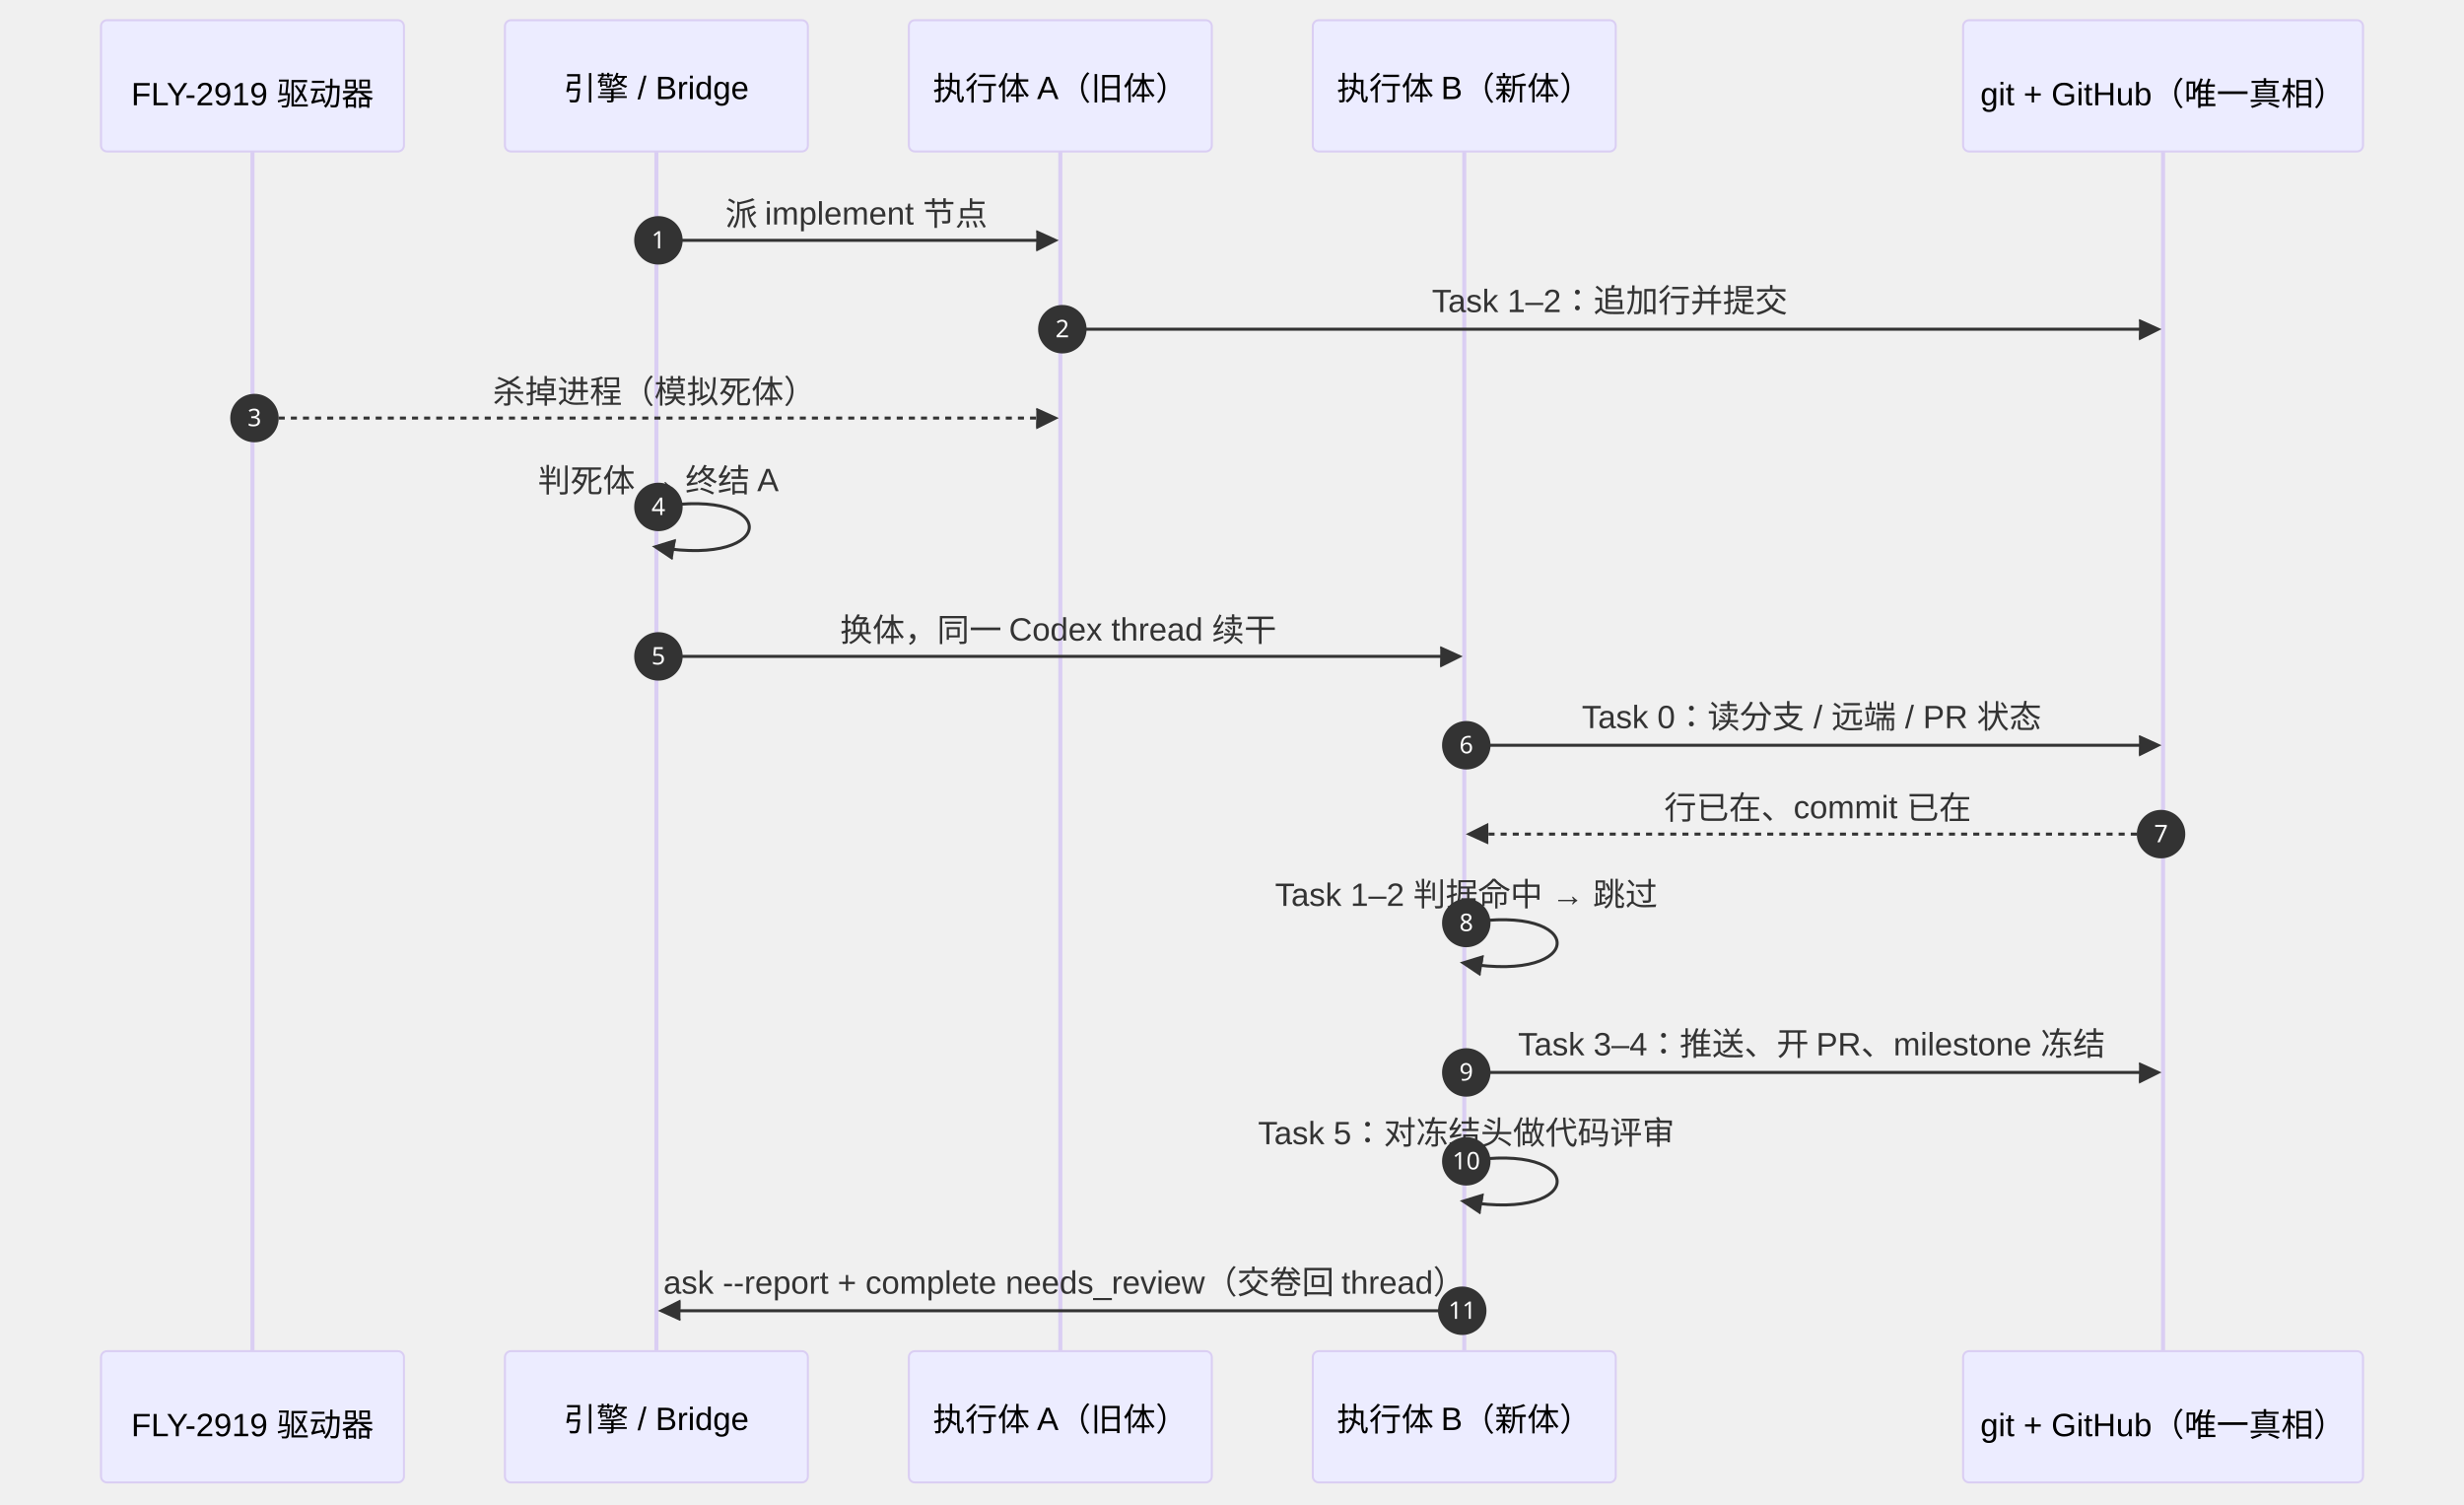
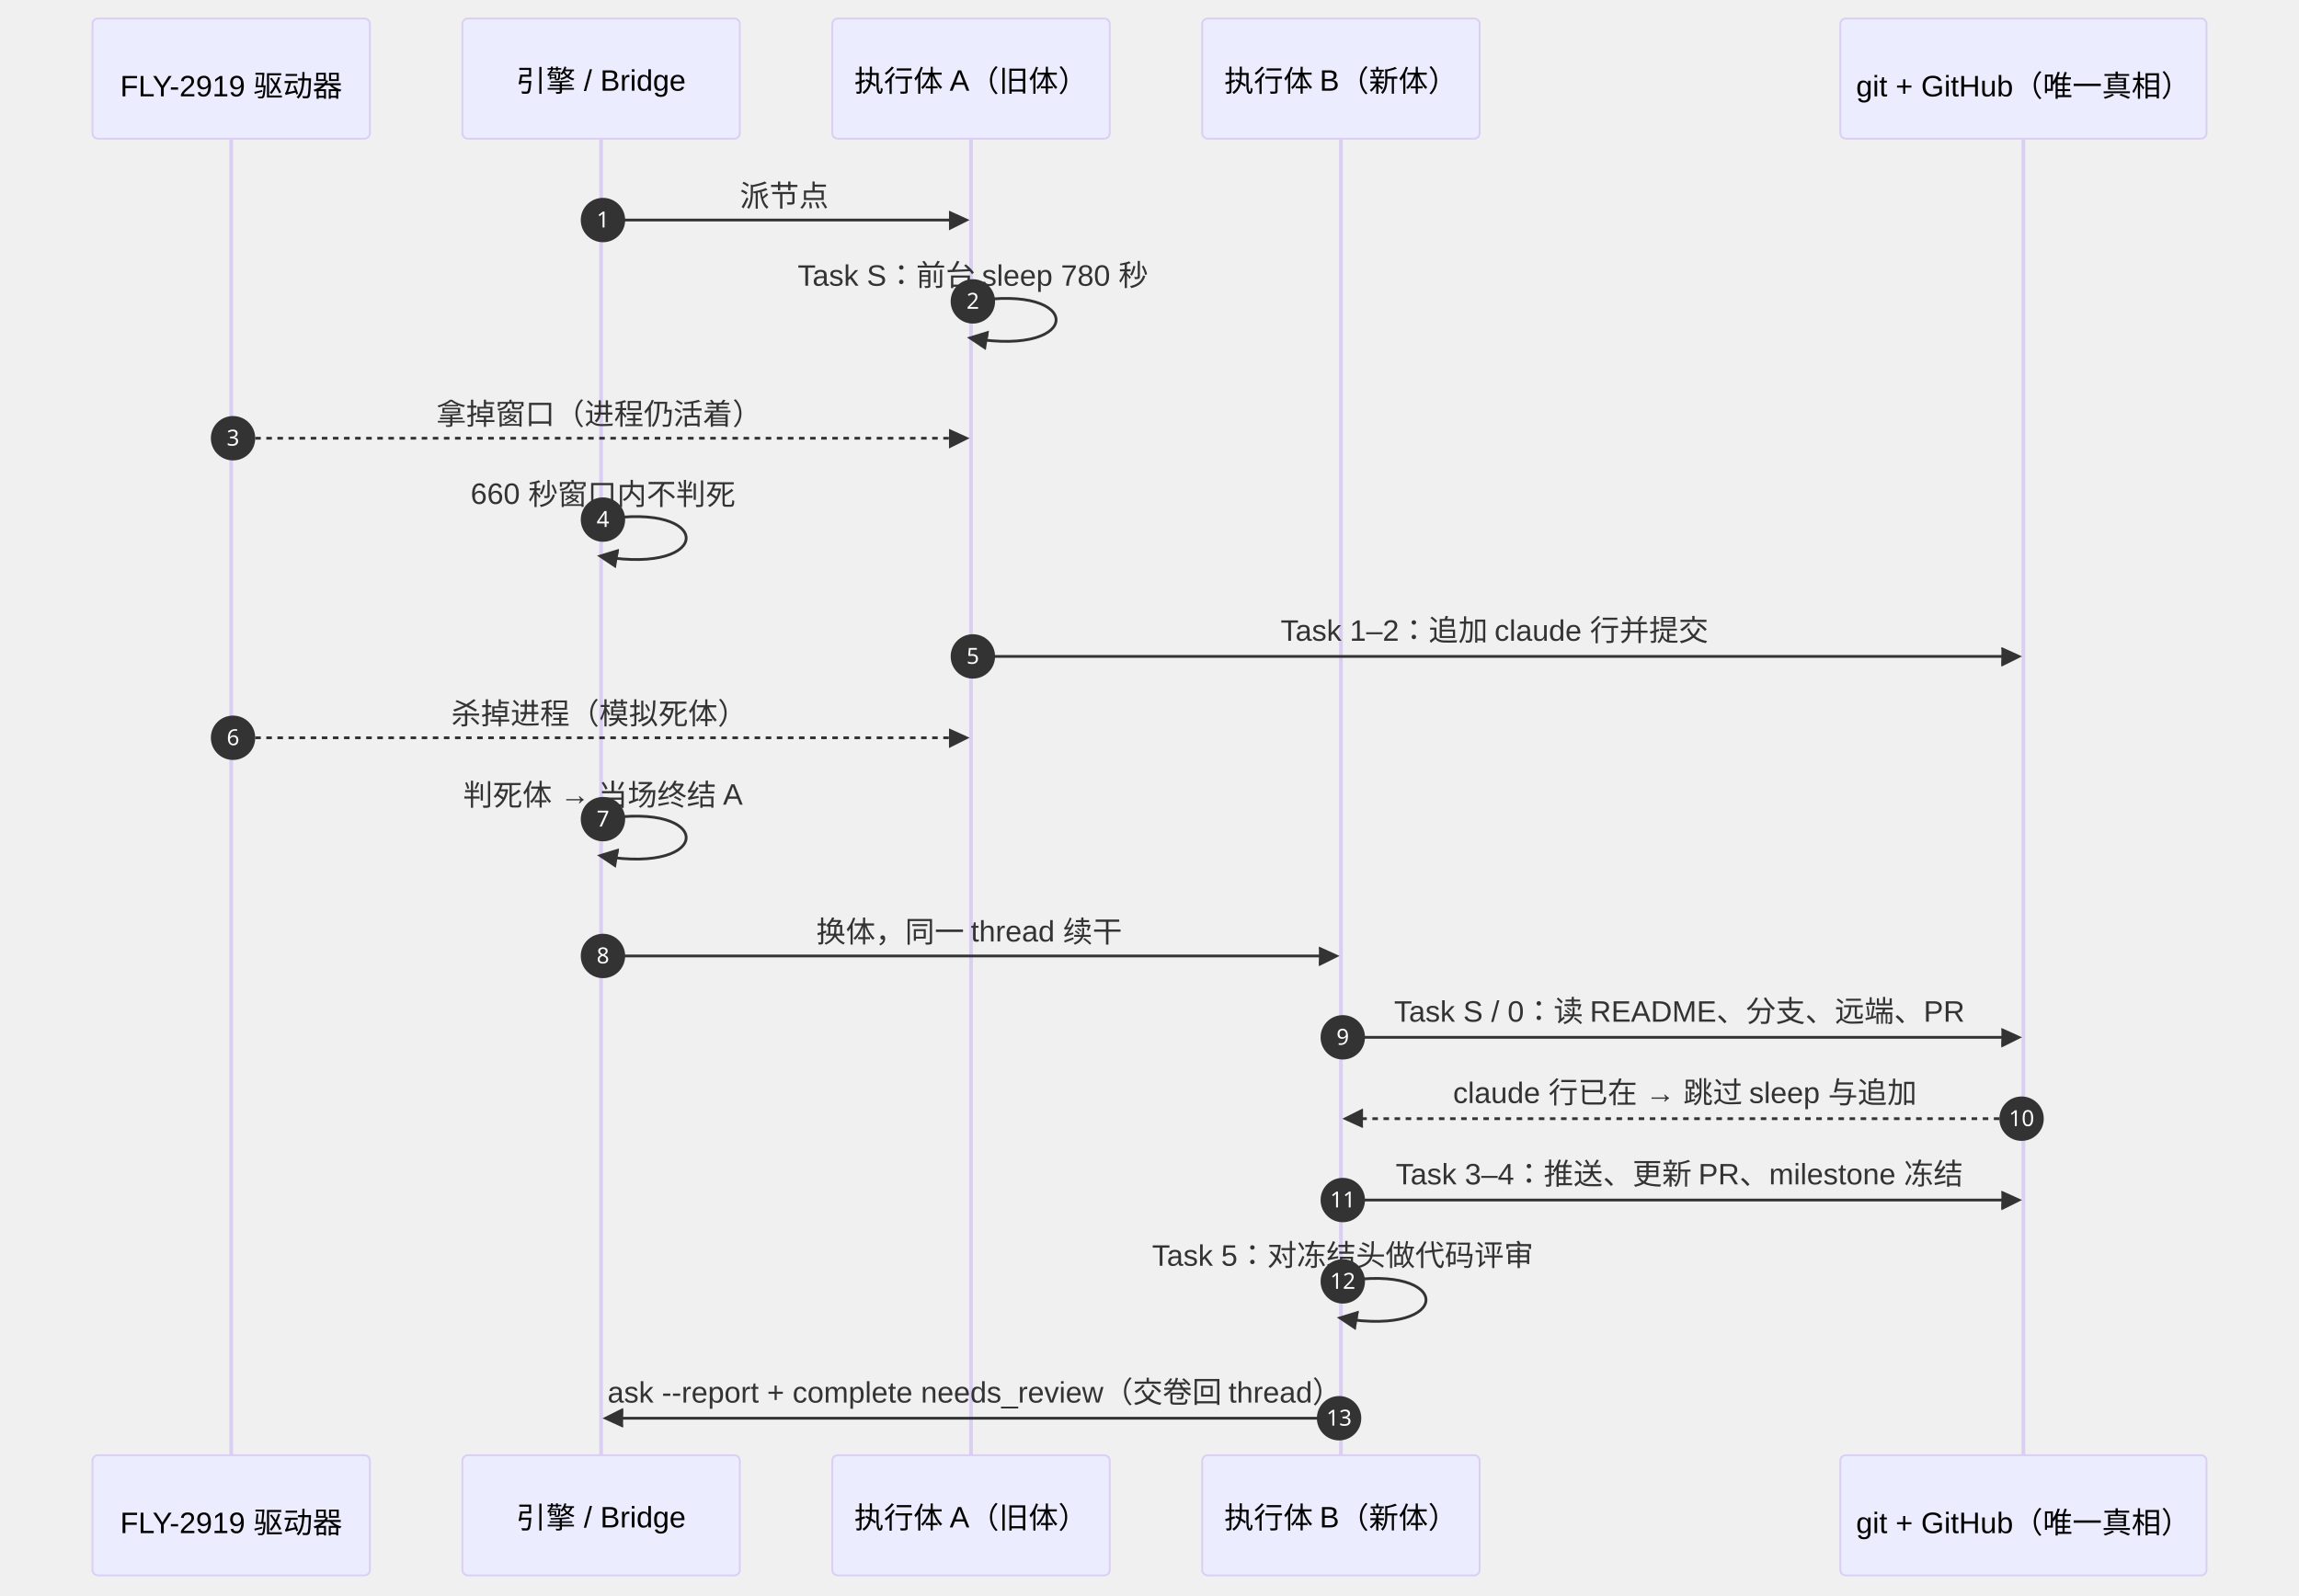
- <svg xmlns="http://www.w3.org/2000/svg" id="FLY-3030-d2" width="100%" style="max-width: 1220px; background-color: white;" viewBox="-50 -10 1220 745" role="graphics-document document" aria-roledescription="sequence">
+ <svg xmlns="http://www.w3.org/2000/svg" id="FLY-3030-d2" width="100%" style="max-width: 1243px; background-color: white;" viewBox="-50 -10 1243 863" role="graphics-document document" aria-roledescription="sequence">
  <g>
-     <rect x="922" y="659" fill="#eaeaea" stroke="#666" width="198" height="65" name="G" rx="3" ry="3" class="actor actor-bottom" />
-     <text x="1021" y="691.5" dominant-baseline="central" alignment-baseline="central" class="actor actor-box" style="text-anchor: middle; font-size: 16px; font-weight: 400;">
-       <tspan x="1021" dy="0">git + GitHub（唯一真相）</tspan>
+     <rect x="945" y="777" fill="#eaeaea" stroke="#666" width="198" height="65" name="G" rx="3" ry="3" class="actor actor-bottom" />
+     <text x="1044" y="809.5" dominant-baseline="central" alignment-baseline="central" class="actor actor-box" style="text-anchor: middle; font-size: 16px; font-weight: 400;">
+       <tspan x="1044" dy="0">git + GitHub（唯一真相）</tspan>
    </text>
  </g>
  <g>
-     <rect x="600" y="659" fill="#eaeaea" stroke="#666" width="150" height="65" name="B" rx="3" ry="3" class="actor actor-bottom" />
-     <text x="675" y="691.5" dominant-baseline="central" alignment-baseline="central" class="actor actor-box" style="text-anchor: middle; font-size: 16px; font-weight: 400;">
+     <rect x="600" y="777" fill="#eaeaea" stroke="#666" width="150" height="65" name="B" rx="3" ry="3" class="actor actor-bottom" />
+     <text x="675" y="809.5" dominant-baseline="central" alignment-baseline="central" class="actor actor-box" style="text-anchor: middle; font-size: 16px; font-weight: 400;">
      <tspan x="675" dy="0">执行体 B（新体）</tspan>
    </text>
  </g>
  <g>
-     <rect x="400" y="659" fill="#eaeaea" stroke="#666" width="150" height="65" name="A" rx="3" ry="3" class="actor actor-bottom" />
-     <text x="475" y="691.5" dominant-baseline="central" alignment-baseline="central" class="actor actor-box" style="text-anchor: middle; font-size: 16px; font-weight: 400;">
+     <rect x="400" y="777" fill="#eaeaea" stroke="#666" width="150" height="65" name="A" rx="3" ry="3" class="actor actor-bottom" />
+     <text x="475" y="809.5" dominant-baseline="central" alignment-baseline="central" class="actor actor-box" style="text-anchor: middle; font-size: 16px; font-weight: 400;">
      <tspan x="475" dy="0">执行体 A（旧体）</tspan>
    </text>
  </g>
  <g>
-     <rect x="200" y="659" fill="#eaeaea" stroke="#666" width="150" height="65" name="E" rx="3" ry="3" class="actor actor-bottom" />
-     <text x="275" y="691.5" dominant-baseline="central" alignment-baseline="central" class="actor actor-box" style="text-anchor: middle; font-size: 16px; font-weight: 400;">
+     <rect x="200" y="777" fill="#eaeaea" stroke="#666" width="150" height="65" name="E" rx="3" ry="3" class="actor actor-bottom" />
+     <text x="275" y="809.5" dominant-baseline="central" alignment-baseline="central" class="actor actor-box" style="text-anchor: middle; font-size: 16px; font-weight: 400;">
      <tspan x="275" dy="0">引擎 / Bridge</tspan>
    </text>
  </g>
  <g>
-     <rect x="0" y="659" fill="#eaeaea" stroke="#666" width="150" height="65" name="D" rx="3" ry="3" class="actor actor-bottom" />
-     <text x="75" y="691.5" dominant-baseline="central" alignment-baseline="central" class="actor actor-box" style="text-anchor: middle; font-size: 16px; font-weight: 400;">
+     <rect x="0" y="777" fill="#eaeaea" stroke="#666" width="150" height="65" name="D" rx="3" ry="3" class="actor actor-bottom" />
+     <text x="75" y="809.5" dominant-baseline="central" alignment-baseline="central" class="actor actor-box" style="text-anchor: middle; font-size: 16px; font-weight: 400;">
      <tspan x="75" dy="0">FLY-2919 驱动器</tspan>
    </text>
  </g>
  <g>
-     <line id="actor4" x1="1021" y1="65" x2="1021" y2="659" class="actor-line 200" stroke-width="0.5px" stroke="#999" name="G" />
+     <line id="actor4" x1="1044" y1="65" x2="1044" y2="777" class="actor-line 200" stroke-width="0.5px" stroke="#999" name="G" />
    <g id="root-4">
-       <rect x="922" y="0" fill="#eaeaea" stroke="#666" width="198" height="65" name="G" rx="3" ry="3" class="actor actor-top" />
-       <text x="1021" y="32.5" dominant-baseline="central" alignment-baseline="central" class="actor actor-box" style="text-anchor: middle; font-size: 16px; font-weight: 400;">
-         <tspan x="1021" dy="0">git + GitHub（唯一真相）</tspan>
+       <rect x="945" y="0" fill="#eaeaea" stroke="#666" width="198" height="65" name="G" rx="3" ry="3" class="actor actor-top" />
+       <text x="1044" y="32.5" dominant-baseline="central" alignment-baseline="central" class="actor actor-box" style="text-anchor: middle; font-size: 16px; font-weight: 400;">
+         <tspan x="1044" dy="0">git + GitHub（唯一真相）</tspan>
      </text>
    </g>
  </g>
  <g>
-     <line id="actor3" x1="675" y1="65" x2="675" y2="659" class="actor-line 200" stroke-width="0.5px" stroke="#999" name="B" />
+     <line id="actor3" x1="675" y1="65" x2="675" y2="777" class="actor-line 200" stroke-width="0.5px" stroke="#999" name="B" />
    <g id="root-3">
      <rect x="600" y="0" fill="#eaeaea" stroke="#666" width="150" height="65" name="B" rx="3" ry="3" class="actor actor-top" />
      <text x="675" y="32.5" dominant-baseline="central" alignment-baseline="central" class="actor actor-box" style="text-anchor: middle; font-size: 16px; font-weight: 400;">
        <tspan x="675" dy="0">执行体 B（新体）</tspan>
      </text>
    </g>
  </g>
  <g>
-     <line id="actor2" x1="475" y1="65" x2="475" y2="659" class="actor-line 200" stroke-width="0.5px" stroke="#999" name="A" />
+     <line id="actor2" x1="475" y1="65" x2="475" y2="777" class="actor-line 200" stroke-width="0.5px" stroke="#999" name="A" />
    <g id="root-2">
      <rect x="400" y="0" fill="#eaeaea" stroke="#666" width="150" height="65" name="A" rx="3" ry="3" class="actor actor-top" />
      <text x="475" y="32.5" dominant-baseline="central" alignment-baseline="central" class="actor actor-box" style="text-anchor: middle; font-size: 16px; font-weight: 400;">
        <tspan x="475" dy="0">执行体 A（旧体）</tspan>
      </text>
    </g>
  </g>
  <g>
-     <line id="actor1" x1="275" y1="65" x2="275" y2="659" class="actor-line 200" stroke-width="0.5px" stroke="#999" name="E" />
+     <line id="actor1" x1="275" y1="65" x2="275" y2="777" class="actor-line 200" stroke-width="0.5px" stroke="#999" name="E" />
    <g id="root-1">
      <rect x="200" y="0" fill="#eaeaea" stroke="#666" width="150" height="65" name="E" rx="3" ry="3" class="actor actor-top" />
      <text x="275" y="32.5" dominant-baseline="central" alignment-baseline="central" class="actor actor-box" style="text-anchor: middle; font-size: 16px; font-weight: 400;">
        <tspan x="275" dy="0">引擎 / Bridge</tspan>
      </text>
    </g>
  </g>
  <g>
-     <line id="actor0" x1="75" y1="65" x2="75" y2="659" class="actor-line 200" stroke-width="0.5px" stroke="#999" name="D" />
+     <line id="actor0" x1="75" y1="65" x2="75" y2="777" class="actor-line 200" stroke-width="0.5px" stroke="#999" name="D" />
    <g id="root-0">
      <rect x="0" y="0" fill="#eaeaea" stroke="#666" width="150" height="65" name="D" rx="3" ry="3" class="actor actor-top" />
      <text x="75" y="32.5" dominant-baseline="central" alignment-baseline="central" class="actor actor-box" style="text-anchor: middle; font-size: 16px; font-weight: 400;">
        <tspan x="75" dy="0">FLY-2919 驱动器</tspan>
      </text>
    </g>
  </g>
  <style>#FLY-3030-d2{font-family:"trebuchet ms",verdana,arial,sans-serif;font-size:16px;fill:#333;}@keyframes edge-animation-frame{from{stroke-dashoffset:0;}}@keyframes dash{to{stroke-dashoffset:0;}}#FLY-3030-d2 .edge-animation-slow{stroke-dasharray:9,5!important;stroke-dashoffset:900;animation:dash 50s linear infinite;stroke-linecap:round;}#FLY-3030-d2 .edge-animation-fast{stroke-dasharray:9,5!important;stroke-dashoffset:900;animation:dash 20s linear infinite;stroke-linecap:round;}#FLY-3030-d2 .error-icon{fill:#552222;}#FLY-3030-d2 .error-text{fill:#552222;stroke:#552222;}#FLY-3030-d2 .edge-thickness-normal{stroke-width:1px;}#FLY-3030-d2 .edge-thickness-thick{stroke-width:3.5px;}#FLY-3030-d2 .edge-pattern-solid{stroke-dasharray:0;}#FLY-3030-d2 .edge-thickness-invisible{stroke-width:0;fill:none;}#FLY-3030-d2 .edge-pattern-dashed{stroke-dasharray:3;}#FLY-3030-d2 .edge-pattern-dotted{stroke-dasharray:2;}#FLY-3030-d2 .marker{fill:#333333;stroke:#333333;}#FLY-3030-d2 .marker.cross{stroke:#333333;}#FLY-3030-d2 svg{font-family:"trebuchet ms",verdana,arial,sans-serif;font-size:16px;}#FLY-3030-d2 p{margin:0;}#FLY-3030-d2 .actor{stroke:hsl(259.626, 59.777%, 87.902%);fill:#ECECFF;}#FLY-3030-d2 text.actor&gt;tspan{fill:black;stroke:none;}#FLY-3030-d2 .actor-line{stroke:hsl(259.626, 59.777%, 87.902%);}#FLY-3030-d2 .innerArc{stroke-width:1.5;stroke-dasharray:none;}#FLY-3030-d2 .messageLine0{stroke-width:1.5;stroke-dasharray:none;stroke:#333;}#FLY-3030-d2 .messageLine1{stroke-width:1.5;stroke-dasharray:2,2;stroke:#333;}#FLY-3030-d2 #arrowhead path{fill:#333;stroke:#333;}#FLY-3030-d2 .sequenceNumber{fill:white;}#FLY-3030-d2 #sequencenumber{fill:#333;}#FLY-3030-d2 #crosshead path{fill:#333;stroke:#333;}#FLY-3030-d2 .messageText{fill:#333;stroke:none;}#FLY-3030-d2 .labelBox{stroke:hsl(259.626, 59.777%, 87.902%);fill:#ECECFF;}#FLY-3030-d2 .labelText,#FLY-3030-d2 .labelText&gt;tspan{fill:black;stroke:none;}#FLY-3030-d2 .loopText,#FLY-3030-d2 .loopText&gt;tspan{fill:black;stroke:none;}#FLY-3030-d2 .loopLine{stroke-width:2px;stroke-dasharray:2,2;stroke:hsl(259.626, 59.777%, 87.902%);fill:hsl(259.626, 59.777%, 87.902%);}#FLY-3030-d2 .note{stroke:#aaaa33;fill:#fff5ad;}#FLY-3030-d2 .noteText,#FLY-3030-d2 .noteText&gt;tspan{fill:black;stroke:none;}#FLY-3030-d2 .activation0{fill:#f4f4f4;stroke:#666;}#FLY-3030-d2 .activation1{fill:#f4f4f4;stroke:#666;}#FLY-3030-d2 .activation2{fill:#f4f4f4;stroke:#666;}#FLY-3030-d2 .actorPopupMenu{position:absolute;}#FLY-3030-d2 .actorPopupMenuPanel{position:absolute;fill:#ECECFF;box-shadow:0px 8px 16px 0px rgba(0,0,0,0.2);filter:drop-shadow(3px 5px 2px rgb(0 0 0 / 0.4));}#FLY-3030-d2 .actor-man line{stroke:hsl(259.626, 59.777%, 87.902%);fill:#ECECFF;}#FLY-3030-d2 .actor-man circle,#FLY-3030-d2 line{stroke:hsl(259.626, 59.777%, 87.902%);fill:#ECECFF;stroke-width:2px;}#FLY-3030-d2 :root{--mermaid-font-family:"trebuchet ms",verdana,arial,sans-serif;}</style>
  <g />
  <defs>
    <symbol id="computer" width="24" height="24">
      <path transform="scale(.5)" d="M2 2v13h20v-13h-20zm18 11h-16v-9h16v9zm-10.228 6l.466-1h3.524l.467 1h-4.457zm14.228 3h-24l2-6h2.104l-1.33 4h18.45l-1.297-4h2.073l2 6zm-5-10h-14v-7h14v7z" />
    </symbol>
  </defs>
  <defs>
    <symbol id="database" fill-rule="evenodd" clip-rule="evenodd">
      <path transform="scale(.5)" d="M12.258.001l.256.004.255.005.253.008.251.01.249.012.247.015.246.016.242.019.241.02.239.023.236.024.233.027.231.028.229.031.225.032.223.034.22.036.217.038.214.04.211.041.208.043.205.045.201.046.198.048.194.05.191.051.187.053.183.054.18.056.175.057.172.059.168.06.163.061.16.063.155.064.15.066.074.033.073.033.071.034.07.034.069.035.068.035.067.035.066.035.064.036.064.036.062.036.06.036.06.037.058.037.058.037.055.038.055.038.053.038.052.038.051.039.05.039.048.039.047.039.045.04.044.04.043.04.041.04.04.041.039.041.037.041.036.041.034.041.033.042.032.042.03.042.029.042.027.042.026.043.024.043.023.043.021.043.02.043.018.044.017.043.015.044.013.044.012.044.011.045.009.044.007.045.006.045.004.045.002.045.001.045v17l-.001.045-.002.045-.004.045-.006.045-.007.045-.009.044-.011.045-.012.044-.013.044-.015.044-.017.043-.018.044-.02.043-.021.043-.023.043-.024.043-.026.043-.027.042-.029.042-.03.042-.032.042-.033.042-.034.041-.036.041-.037.041-.039.041-.04.041-.041.04-.043.04-.044.04-.045.04-.047.039-.048.039-.05.039-.051.039-.052.038-.053.038-.055.038-.055.038-.058.037-.058.037-.06.037-.06.036-.062.036-.064.036-.064.036-.066.035-.067.035-.068.035-.069.035-.07.034-.071.034-.073.033-.074.033-.15.066-.155.064-.16.063-.163.061-.168.06-.172.059-.175.057-.18.056-.183.054-.187.053-.191.051-.194.05-.198.048-.201.046-.205.045-.208.043-.211.041-.214.04-.217.038-.22.036-.223.034-.225.032-.229.031-.231.028-.233.027-.236.024-.239.023-.241.02-.242.019-.246.016-.247.015-.249.012-.251.01-.253.008-.255.005-.256.004-.258.001-.258-.001-.256-.004-.255-.005-.253-.008-.251-.01-.249-.012-.247-.015-.245-.016-.243-.019-.241-.02-.238-.023-.236-.024-.234-.027-.231-.028-.228-.031-.226-.032-.223-.034-.22-.036-.217-.038-.214-.04-.211-.041-.208-.043-.204-.045-.201-.046-.198-.048-.195-.05-.19-.051-.187-.053-.184-.054-.179-.056-.176-.057-.172-.059-.167-.06-.164-.061-.159-.063-.155-.064-.151-.066-.074-.033-.072-.033-.072-.034-.07-.034-.069-.035-.068-.035-.067-.035-.066-.035-.064-.036-.063-.036-.062-.036-.061-.036-.06-.037-.058-.037-.057-.037-.056-.038-.055-.038-.053-.038-.052-.038-.051-.039-.049-.039-.049-.039-.046-.039-.046-.04-.044-.04-.043-.04-.041-.04-.04-.041-.039-.041-.037-.041-.036-.041-.034-.041-.033-.042-.032-.042-.03-.042-.029-.042-.027-.042-.026-.043-.024-.043-.023-.043-.021-.043-.02-.043-.018-.044-.017-.043-.015-.044-.013-.044-.012-.044-.011-.045-.009-.044-.007-.045-.006-.045-.004-.045-.002-.045-.001-.045v-17l.001-.045.002-.045.004-.045.006-.045.007-.045.009-.044.011-.045.012-.044.013-.044.015-.044.017-.043.018-.044.02-.043.021-.043.023-.043.024-.043.026-.043.027-.042.029-.042.03-.042.032-.042.033-.042.034-.041.036-.041.037-.041.039-.041.04-.041.041-.04.043-.04.044-.04.046-.04.046-.039.049-.039.049-.039.051-.039.052-.038.053-.038.055-.038.056-.038.057-.037.058-.037.06-.037.061-.036.062-.036.063-.036.064-.036.066-.035.067-.035.068-.035.069-.035.07-.034.072-.034.072-.033.074-.033.151-.066.155-.064.159-.063.164-.061.167-.06.172-.059.176-.057.179-.056.184-.054.187-.053.19-.051.195-.05.198-.048.201-.046.204-.045.208-.043.211-.041.214-.04.217-.038.22-.036.223-.034.226-.032.228-.031.231-.028.234-.027.236-.024.238-.023.241-.02.243-.019.245-.016.247-.015.249-.012.251-.01.253-.008.255-.005.256-.004.258-.001.258.001zm-9.258 20.499v.01l.001.021.003.021.004.022.005.021.006.022.007.022.009.023.01.022.011.023.012.023.013.023.015.023.016.024.017.023.018.024.019.024.021.024.022.025.023.024.024.025.052.049.056.05.061.051.066.051.07.051.075.051.079.052.084.052.088.052.092.052.097.052.102.051.105.052.11.052.114.051.119.051.123.051.127.05.131.05.135.05.139.048.144.049.147.047.152.047.155.047.16.045.163.045.167.043.171.043.176.041.178.041.183.039.187.039.19.037.194.035.197.035.202.033.204.031.209.03.212.029.216.027.219.025.222.024.226.021.23.02.233.018.236.016.24.015.243.012.246.01.249.008.253.005.256.004.259.001.26-.001.257-.004.254-.005.25-.008.247-.011.244-.012.241-.014.237-.016.233-.018.231-.021.226-.021.224-.024.22-.026.216-.027.212-.028.21-.031.205-.031.202-.034.198-.034.194-.036.191-.037.187-.039.183-.04.179-.04.175-.042.172-.043.168-.044.163-.045.16-.046.155-.046.152-.047.148-.048.143-.049.139-.049.136-.05.131-.05.126-.05.123-.051.118-.052.114-.051.11-.052.106-.052.101-.052.096-.052.092-.052.088-.053.083-.051.079-.052.074-.052.07-.051.065-.051.06-.051.056-.05.051-.05.023-.024.023-.025.021-.024.02-.024.019-.024.018-.024.017-.024.015-.023.014-.024.013-.023.012-.023.01-.023.01-.022.008-.022.006-.022.006-.022.004-.022.004-.021.001-.021.001-.021v-4.127l-.077.055-.08.053-.083.054-.085.053-.087.052-.09.052-.093.051-.095.05-.097.05-.1.049-.102.049-.105.048-.106.047-.109.047-.111.046-.114.045-.115.045-.118.044-.12.043-.122.042-.124.042-.126.041-.128.04-.13.04-.132.038-.134.038-.135.037-.138.037-.139.035-.142.035-.143.034-.144.033-.147.032-.148.031-.15.03-.151.03-.153.029-.154.027-.156.027-.158.026-.159.025-.161.024-.162.023-.163.022-.165.021-.166.02-.167.019-.169.018-.169.017-.171.016-.173.015-.173.014-.175.013-.175.012-.177.011-.178.01-.179.008-.179.008-.181.006-.182.005-.182.004-.184.003-.184.002h-.37l-.184-.002-.184-.003-.182-.004-.182-.005-.181-.006-.179-.008-.179-.008-.178-.01-.176-.011-.176-.012-.175-.013-.173-.014-.172-.015-.171-.016-.17-.017-.169-.018-.167-.019-.166-.02-.165-.021-.163-.022-.162-.023-.161-.024-.159-.025-.157-.026-.156-.027-.155-.027-.153-.029-.151-.03-.15-.03-.148-.031-.146-.032-.145-.033-.143-.034-.141-.035-.14-.035-.137-.037-.136-.037-.134-.038-.132-.038-.13-.04-.128-.04-.126-.041-.124-.042-.122-.042-.12-.044-.117-.043-.116-.045-.113-.045-.112-.046-.109-.047-.106-.047-.105-.048-.102-.049-.1-.049-.097-.05-.095-.05-.093-.052-.09-.051-.087-.052-.085-.053-.083-.054-.08-.054-.077-.054v4.127zm0-5.654v.011l.001.021.003.021.004.021.005.022.006.022.007.022.009.022.01.022.011.023.012.023.013.023.015.024.016.023.017.024.018.024.019.024.021.024.022.024.023.025.024.024.052.05.056.05.061.05.066.051.07.051.075.052.079.051.084.052.088.052.092.052.097.052.102.052.105.052.11.051.114.051.119.052.123.05.127.051.131.05.135.049.139.049.144.048.147.048.152.047.155.046.16.045.163.045.167.044.171.042.176.042.178.04.183.04.187.038.19.037.194.036.197.034.202.033.204.032.209.03.212.028.216.027.219.025.222.024.226.022.23.02.233.018.236.016.24.014.243.012.246.01.249.008.253.006.256.003.259.001.26-.001.257-.003.254-.006.25-.008.247-.01.244-.012.241-.015.237-.016.233-.018.231-.02.226-.022.224-.024.22-.025.216-.027.212-.029.21-.03.205-.032.202-.033.198-.035.194-.036.191-.037.187-.039.183-.039.179-.041.175-.042.172-.043.168-.044.163-.045.16-.045.155-.047.152-.047.148-.048.143-.048.139-.05.136-.049.131-.05.126-.051.123-.051.118-.051.114-.052.11-.052.106-.052.101-.052.096-.052.092-.052.088-.052.083-.052.079-.052.074-.051.07-.052.065-.051.06-.05.056-.051.051-.049.023-.025.023-.024.021-.025.02-.024.019-.024.018-.024.017-.024.015-.023.014-.023.013-.024.012-.022.01-.023.01-.023.008-.022.006-.022.006-.022.004-.021.004-.022.001-.021.001-.021v-4.139l-.077.054-.08.054-.083.054-.085.052-.087.053-.09.051-.093.051-.095.051-.097.05-.1.049-.102.049-.105.048-.106.047-.109.047-.111.046-.114.045-.115.044-.118.044-.12.044-.122.042-.124.042-.126.041-.128.04-.13.039-.132.039-.134.038-.135.037-.138.036-.139.036-.142.035-.143.033-.144.033-.147.033-.148.031-.15.03-.151.03-.153.028-.154.028-.156.027-.158.026-.159.025-.161.024-.162.023-.163.022-.165.021-.166.02-.167.019-.169.018-.169.017-.171.016-.173.015-.173.014-.175.013-.175.012-.177.011-.178.009-.179.009-.179.007-.181.007-.182.005-.182.004-.184.003-.184.002h-.37l-.184-.002-.184-.003-.182-.004-.182-.005-.181-.007-.179-.007-.179-.009-.178-.009-.176-.011-.176-.012-.175-.013-.173-.014-.172-.015-.171-.016-.17-.017-.169-.018-.167-.019-.166-.02-.165-.021-.163-.022-.162-.023-.161-.024-.159-.025-.157-.026-.156-.027-.155-.028-.153-.028-.151-.03-.15-.03-.148-.031-.146-.033-.145-.033-.143-.033-.141-.035-.14-.036-.137-.036-.136-.037-.134-.038-.132-.039-.13-.039-.128-.04-.126-.041-.124-.042-.122-.043-.12-.043-.117-.044-.116-.044-.113-.046-.112-.046-.109-.046-.106-.047-.105-.048-.102-.049-.1-.049-.097-.05-.095-.051-.093-.051-.09-.051-.087-.053-.085-.052-.083-.054-.08-.054-.077-.054v4.139zm0-5.666v.011l.001.02.003.022.004.021.005.022.006.021.007.022.009.023.01.022.011.023.012.023.013.023.015.023.016.024.017.024.018.023.019.024.021.025.022.024.023.024.024.025.052.05.056.05.061.05.066.051.07.051.075.052.079.051.084.052.088.052.092.052.097.052.102.052.105.051.11.052.114.051.119.051.123.051.127.05.131.05.135.05.139.049.144.048.147.048.152.047.155.046.16.045.163.045.167.043.171.043.176.042.178.04.183.04.187.038.19.037.194.036.197.034.202.033.204.032.209.03.212.028.216.027.219.025.222.024.226.021.23.02.233.018.236.017.24.014.243.012.246.01.249.008.253.006.256.003.259.001.26-.001.257-.003.254-.006.25-.008.247-.01.244-.013.241-.014.237-.016.233-.018.231-.02.226-.022.224-.024.22-.025.216-.027.212-.029.21-.03.205-.032.202-.033.198-.035.194-.036.191-.037.187-.039.183-.039.179-.041.175-.042.172-.043.168-.044.163-.045.16-.045.155-.047.152-.047.148-.048.143-.049.139-.049.136-.049.131-.051.126-.05.123-.051.118-.052.114-.051.11-.052.106-.052.101-.052.096-.052.092-.052.088-.052.083-.052.079-.052.074-.052.07-.051.065-.051.06-.051.056-.05.051-.049.023-.025.023-.025.021-.024.02-.024.019-.024.018-.024.017-.024.015-.023.014-.024.013-.023.012-.023.01-.022.01-.023.008-.022.006-.022.006-.022.004-.022.004-.021.001-.021.001-.021v-4.153l-.077.054-.08.054-.083.053-.085.053-.087.053-.09.051-.093.051-.095.051-.097.05-.1.049-.102.048-.105.048-.106.048-.109.046-.111.046-.114.046-.115.044-.118.044-.12.043-.122.043-.124.042-.126.041-.128.04-.13.039-.132.039-.134.038-.135.037-.138.036-.139.036-.142.034-.143.034-.144.033-.147.032-.148.032-.15.03-.151.03-.153.028-.154.028-.156.027-.158.026-.159.024-.161.024-.162.023-.163.023-.165.021-.166.02-.167.019-.169.018-.169.017-.171.016-.173.015-.173.014-.175.013-.175.012-.177.01-.178.01-.179.009-.179.007-.181.006-.182.006-.182.004-.184.003-.184.001-.185.001-.185-.001-.184-.001-.184-.003-.182-.004-.182-.006-.181-.006-.179-.007-.179-.009-.178-.01-.176-.01-.176-.012-.175-.013-.173-.014-.172-.015-.171-.016-.17-.017-.169-.018-.167-.019-.166-.02-.165-.021-.163-.023-.162-.023-.161-.024-.159-.024-.157-.026-.156-.027-.155-.028-.153-.028-.151-.03-.15-.03-.148-.032-.146-.032-.145-.033-.143-.034-.141-.034-.14-.036-.137-.036-.136-.037-.134-.038-.132-.039-.13-.039-.128-.041-.126-.041-.124-.041-.122-.043-.12-.043-.117-.044-.116-.044-.113-.046-.112-.046-.109-.046-.106-.048-.105-.048-.102-.048-.1-.05-.097-.049-.095-.051-.093-.051-.09-.052-.087-.052-.085-.053-.083-.053-.08-.054-.077-.054v4.153zm8.74-8.179l-.257.004-.254.005-.25.008-.247.011-.244.012-.241.014-.237.016-.233.018-.231.021-.226.022-.224.023-.22.026-.216.027-.212.028-.21.031-.205.032-.202.033-.198.034-.194.036-.191.038-.187.038-.183.04-.179.041-.175.042-.172.043-.168.043-.163.045-.16.046-.155.046-.152.048-.148.048-.143.048-.139.049-.136.05-.131.05-.126.051-.123.051-.118.051-.114.052-.11.052-.106.052-.101.052-.096.052-.092.052-.088.052-.083.052-.079.052-.074.051-.07.052-.065.051-.06.05-.056.05-.051.05-.023.025-.023.024-.021.024-.02.025-.019.024-.018.024-.017.023-.015.024-.014.023-.013.023-.012.023-.01.023-.01.022-.008.022-.006.023-.006.021-.004.022-.004.021-.001.021-.001.021.001.021.001.021.004.021.004.022.006.021.006.023.008.022.01.022.01.023.012.023.013.023.014.023.015.024.017.023.018.024.019.024.02.025.021.024.023.024.023.025.051.05.056.05.06.05.065.051.07.052.074.051.079.052.083.052.088.052.092.052.096.052.101.052.106.052.11.052.114.052.118.051.123.051.126.051.131.05.136.05.139.049.143.048.148.048.152.048.155.046.16.046.163.045.168.043.172.043.175.042.179.041.183.04.187.038.191.038.194.036.198.034.202.033.205.032.21.031.212.028.216.027.22.026.224.023.226.022.231.021.233.018.237.016.241.014.244.012.247.011.25.008.254.005.257.004.26.001.26-.001.257-.004.254-.005.25-.008.247-.011.244-.012.241-.014.237-.016.233-.018.231-.021.226-.022.224-.023.22-.026.216-.027.212-.028.21-.031.205-.032.202-.033.198-.034.194-.036.191-.038.187-.038.183-.04.179-.041.175-.042.172-.043.168-.043.163-.045.16-.046.155-.046.152-.048.148-.048.143-.048.139-.049.136-.05.131-.05.126-.051.123-.051.118-.051.114-.052.11-.052.106-.052.101-.052.096-.052.092-.052.088-.052.083-.052.079-.052.074-.051.07-.052.065-.051.06-.05.056-.05.051-.05.023-.025.023-.024.021-.024.02-.025.019-.024.018-.024.017-.023.015-.024.014-.023.013-.023.012-.023.01-.023.01-.022.008-.022.006-.023.006-.021.004-.022.004-.021.001-.021.001-.021-.001-.021-.001-.021-.004-.021-.004-.022-.006-.021-.006-.023-.008-.022-.01-.022-.01-.023-.012-.023-.013-.023-.014-.023-.015-.024-.017-.023-.018-.024-.019-.024-.02-.025-.021-.024-.023-.024-.023-.025-.051-.05-.056-.05-.06-.05-.065-.051-.07-.052-.074-.051-.079-.052-.083-.052-.088-.052-.092-.052-.096-.052-.101-.052-.106-.052-.11-.052-.114-.052-.118-.051-.123-.051-.126-.051-.131-.05-.136-.05-.139-.049-.143-.048-.148-.048-.152-.048-.155-.046-.16-.046-.163-.045-.168-.043-.172-.043-.175-.042-.179-.041-.183-.04-.187-.038-.191-.038-.194-.036-.198-.034-.202-.033-.205-.032-.21-.031-.212-.028-.216-.027-.22-.026-.224-.023-.226-.022-.231-.021-.233-.018-.237-.016-.241-.014-.244-.012-.247-.011-.25-.008-.254-.005-.257-.004-.26-.001-.26.001z" />
    </symbol>
  </defs>
  <defs>
    <symbol id="clock" width="24" height="24">
      <path transform="scale(.5)" d="M12 2c5.514 0 10 4.486 10 10s-4.486 10-10 10-10-4.486-10-10 4.486-10 10-10zm0-2c-6.627 0-12 5.373-12 12s5.373 12 12 12 12-5.373 12-12-5.373-12-12-12zm5.848 12.459c.202.038.202.333.001.372-1.907.361-6.045 1.111-6.547 1.111-.719 0-1.301-.582-1.301-1.301 0-.512.77-5.447 1.125-7.445.034-.192.312-.181.343.014l.985 6.238 5.394 1.011z" />
    </symbol>
  </defs>
  <defs>
    <marker id="arrowhead" refX="7.9" refY="5" markerUnits="userSpaceOnUse" markerWidth="12" markerHeight="12" orient="auto-start-reverse">
      <path d="M -1 0 L 10 5 L 0 10 z" />
    </marker>
  </defs>
  <defs>
    <marker id="crosshead" markerWidth="15" markerHeight="8" orient="auto" refX="4" refY="4.5">
      <path fill="none" stroke="#000000" stroke-width="1pt" d="M 1,2 L 6,7 M 6,2 L 1,7" style="stroke-dasharray: 0, 0;" />
    </marker>
  </defs>
  <defs>
    <marker id="filled-head" refX="15.5" refY="7" markerWidth="20" markerHeight="28" orient="auto">
      <path d="M 18,7 L9,13 L14,7 L9,1 Z" />
    </marker>
  </defs>
  <defs>
    <marker id="sequencenumber" refX="15" refY="15" markerWidth="60" markerHeight="40" orient="auto">
      <circle cx="15" cy="15" r="6" />
    </marker>
  </defs>
-   <text x="374" y="80" text-anchor="middle" dominant-baseline="middle" alignment-baseline="middle" class="messageText" dy="1em" style="font-size: 16px; font-weight: 400;">派 implement 节点</text>
+   <text x="374" y="80" text-anchor="middle" dominant-baseline="middle" alignment-baseline="middle" class="messageText" dy="1em" style="font-size: 16px; font-weight: 400;">派节点</text>
  <line x1="276" y1="109" x2="471" y2="109" class="messageLine0" stroke-width="2" stroke="none" marker-end="url(#arrowhead)" style="fill: none;" />
  <line x1="276" y1="109" x2="276" y2="109" stroke-width="0" marker-start="url(#sequencenumber)" />
  <text x="276" y="113" font-family="sans-serif" font-size="12px" text-anchor="middle" class="sequenceNumber">1</text>
-   <text x="747" y="124" text-anchor="middle" dominant-baseline="middle" alignment-baseline="middle" class="messageText" dy="1em" style="font-size: 16px; font-weight: 400;">Task 1–2：追加行并提交</text>
-   <line x1="476" y1="153" x2="1017" y2="153" class="messageLine0" stroke-width="2" stroke="none" marker-end="url(#arrowhead)" style="fill: none;" />
+   <text x="476" y="124" text-anchor="middle" dominant-baseline="middle" alignment-baseline="middle" class="messageText" dy="1em" style="font-size: 16px; font-weight: 400;">Task S：前台 sleep 780 秒</text>
+   <path d="M 476,153 C 536,143 536,183 476,173" class="messageLine0" stroke-width="2" stroke="none" marker-end="url(#arrowhead)" style="fill: none;" />
  <line x1="476" y1="153" x2="476" y2="153" stroke-width="0" marker-start="url(#sequencenumber)" />
  <text x="476" y="157" font-family="sans-serif" font-size="12px" text-anchor="middle" class="sequenceNumber">2</text>
-   <text x="274" y="168" text-anchor="middle" dominant-baseline="middle" alignment-baseline="middle" class="messageText" dy="1em" style="font-size: 16px; font-weight: 400;">杀掉进程（模拟死体）</text>
-   <line x1="76" y1="197" x2="471" y2="197" class="messageLine1" stroke-width="2" stroke="none" marker-end="url(#arrowhead)" style="stroke-dasharray: 3, 3; fill: none;" />
-   <line x1="76" y1="197" x2="76" y2="197" stroke-width="0" marker-start="url(#sequencenumber)" />
-   <text x="76" y="201" font-family="sans-serif" font-size="12px" text-anchor="middle" class="sequenceNumber">3</text>
-   <text x="276" y="212" text-anchor="middle" dominant-baseline="middle" alignment-baseline="middle" class="messageText" dy="1em" style="font-size: 16px; font-weight: 400;">判死体 → 终结 A</text>
-   <path d="M 276,241 C 336,231 336,271 276,261" class="messageLine0" stroke-width="2" stroke="none" marker-end="url(#arrowhead)" style="fill: none;" />
-   <line x1="276" y1="241" x2="276" y2="241" stroke-width="0" marker-start="url(#sequencenumber)" />
-   <text x="276" y="245" font-family="sans-serif" font-size="12px" text-anchor="middle" class="sequenceNumber">4</text>
-   <text x="474" y="286" text-anchor="middle" dominant-baseline="middle" alignment-baseline="middle" class="messageText" dy="1em" style="font-size: 16px; font-weight: 400;">换体，同一 Codex thread 续干</text>
-   <line x1="276" y1="315" x2="671" y2="315" class="messageLine0" stroke-width="2" stroke="none" marker-end="url(#arrowhead)" style="fill: none;" />
-   <line x1="276" y1="315" x2="276" y2="315" stroke-width="0" marker-start="url(#sequencenumber)" />
-   <text x="276" y="319" font-family="sans-serif" font-size="12px" text-anchor="middle" class="sequenceNumber">5</text>
-   <text x="847" y="330" text-anchor="middle" dominant-baseline="middle" alignment-baseline="middle" class="messageText" dy="1em" style="font-size: 16px; font-weight: 400;">Task 0：读分支 / 远端 / PR 状态</text>
-   <line x1="676" y1="359" x2="1017" y2="359" class="messageLine0" stroke-width="2" stroke="none" marker-end="url(#arrowhead)" style="fill: none;" />
-   <line x1="676" y1="359" x2="676" y2="359" stroke-width="0" marker-start="url(#sequencenumber)" />
-   <text x="676" y="363" font-family="sans-serif" font-size="12px" text-anchor="middle" class="sequenceNumber">6</text>
-   <text x="850" y="374" text-anchor="middle" dominant-baseline="middle" alignment-baseline="middle" class="messageText" dy="1em" style="font-size: 16px; font-weight: 400;">行已在、commit 已在</text>
-   <line x1="1020" y1="403" x2="679" y2="403" class="messageLine1" stroke-width="2" stroke="none" marker-end="url(#arrowhead)" style="stroke-dasharray: 3, 3; fill: none;" />
-   <line x1="1020" y1="403" x2="1020" y2="403" stroke-width="0" marker-start="url(#sequencenumber)" />
-   <text x="1020" y="407" font-family="sans-serif" font-size="12px" text-anchor="middle" class="sequenceNumber">7</text>
-   <text x="676" y="418" text-anchor="middle" dominant-baseline="middle" alignment-baseline="middle" class="messageText" dy="1em" style="font-size: 16px; font-weight: 400;">Task 1–2 判据命中 → 跳过</text>
-   <path d="M 676,447 C 736,437 736,477 676,467" class="messageLine0" stroke-width="2" stroke="none" marker-end="url(#arrowhead)" style="fill: none;" />
-   <line x1="676" y1="447" x2="676" y2="447" stroke-width="0" marker-start="url(#sequencenumber)" />
-   <text x="676" y="451" font-family="sans-serif" font-size="12px" text-anchor="middle" class="sequenceNumber">8</text>
-   <text x="847" y="492" text-anchor="middle" dominant-baseline="middle" alignment-baseline="middle" class="messageText" dy="1em" style="font-size: 16px; font-weight: 400;">Task 3–4：推送、开 PR、milestone 冻结</text>
-   <line x1="676" y1="521" x2="1017" y2="521" class="messageLine0" stroke-width="2" stroke="none" marker-end="url(#arrowhead)" style="fill: none;" />
-   <line x1="676" y1="521" x2="676" y2="521" stroke-width="0" marker-start="url(#sequencenumber)" />
-   <text x="676" y="525" font-family="sans-serif" font-size="12px" text-anchor="middle" class="sequenceNumber">9</text>
-   <text x="676" y="536" text-anchor="middle" dominant-baseline="middle" alignment-baseline="middle" class="messageText" dy="1em" style="font-size: 16px; font-weight: 400;">Task 5：对冻结头做代码评审</text>
-   <path d="M 676,565 C 736,555 736,595 676,585" class="messageLine0" stroke-width="2" stroke="none" marker-end="url(#arrowhead)" style="fill: none;" />
-   <line x1="676" y1="565" x2="676" y2="565" stroke-width="0" marker-start="url(#sequencenumber)" />
-   <text x="676" y="569" font-family="sans-serif" font-size="12px" text-anchor="middle" class="sequenceNumber">10</text>
-   <text x="477" y="610" text-anchor="middle" dominant-baseline="middle" alignment-baseline="middle" class="messageText" dy="1em" style="font-size: 16px; font-weight: 400;">ask --report + complete needs_review（交卷回 thread）</text>
-   <line x1="674" y1="639" x2="279" y2="639" class="messageLine0" stroke-width="2" stroke="none" marker-end="url(#arrowhead)" style="fill: none;" />
-   <line x1="674" y1="639" x2="674" y2="639" stroke-width="0" marker-start="url(#sequencenumber)" />
-   <text x="674" y="643" font-family="sans-serif" font-size="12px" text-anchor="middle" class="sequenceNumber">11</text>
+   <text x="274" y="198" text-anchor="middle" dominant-baseline="middle" alignment-baseline="middle" class="messageText" dy="1em" style="font-size: 16px; font-weight: 400;">拿掉窗口（进程仍活着）</text>
+   <line x1="76" y1="227" x2="471" y2="227" class="messageLine1" stroke-width="2" stroke="none" marker-end="url(#arrowhead)" style="stroke-dasharray: 3, 3; fill: none;" />
+   <line x1="76" y1="227" x2="76" y2="227" stroke-width="0" marker-start="url(#sequencenumber)" />
+   <text x="76" y="231" font-family="sans-serif" font-size="12px" text-anchor="middle" class="sequenceNumber">3</text>
+   <text x="276" y="242" text-anchor="middle" dominant-baseline="middle" alignment-baseline="middle" class="messageText" dy="1em" style="font-size: 16px; font-weight: 400;">660 秒窗口内不判死</text>
+   <path d="M 276,271 C 336,261 336,301 276,291" class="messageLine0" stroke-width="2" stroke="none" marker-end="url(#arrowhead)" style="fill: none;" />
+   <line x1="276" y1="271" x2="276" y2="271" stroke-width="0" marker-start="url(#sequencenumber)" />
+   <text x="276" y="275" font-family="sans-serif" font-size="12px" text-anchor="middle" class="sequenceNumber">4</text>
+   <text x="758" y="316" text-anchor="middle" dominant-baseline="middle" alignment-baseline="middle" class="messageText" dy="1em" style="font-size: 16px; font-weight: 400;">Task 1–2：追加 claude 行并提交</text>
+   <line x1="476" y1="345" x2="1040" y2="345" class="messageLine0" stroke-width="2" stroke="none" marker-end="url(#arrowhead)" style="fill: none;" />
+   <line x1="476" y1="345" x2="476" y2="345" stroke-width="0" marker-start="url(#sequencenumber)" />
+   <text x="476" y="349" font-family="sans-serif" font-size="12px" text-anchor="middle" class="sequenceNumber">5</text>
+   <text x="274" y="360" text-anchor="middle" dominant-baseline="middle" alignment-baseline="middle" class="messageText" dy="1em" style="font-size: 16px; font-weight: 400;">杀掉进程（模拟死体）</text>
+   <line x1="76" y1="389" x2="471" y2="389" class="messageLine1" stroke-width="2" stroke="none" marker-end="url(#arrowhead)" style="stroke-dasharray: 3, 3; fill: none;" />
+   <line x1="76" y1="389" x2="76" y2="389" stroke-width="0" marker-start="url(#sequencenumber)" />
+   <text x="76" y="393" font-family="sans-serif" font-size="12px" text-anchor="middle" class="sequenceNumber">6</text>
+   <text x="276" y="404" text-anchor="middle" dominant-baseline="middle" alignment-baseline="middle" class="messageText" dy="1em" style="font-size: 16px; font-weight: 400;">判死体 → 当场终结 A</text>
+   <path d="M 276,433 C 336,423 336,463 276,453" class="messageLine0" stroke-width="2" stroke="none" marker-end="url(#arrowhead)" style="fill: none;" />
+   <line x1="276" y1="433" x2="276" y2="433" stroke-width="0" marker-start="url(#sequencenumber)" />
+   <text x="276" y="437" font-family="sans-serif" font-size="12px" text-anchor="middle" class="sequenceNumber">7</text>
+   <text x="474" y="478" text-anchor="middle" dominant-baseline="middle" alignment-baseline="middle" class="messageText" dy="1em" style="font-size: 16px; font-weight: 400;">换体，同一 thread 续干</text>
+   <line x1="276" y1="507" x2="671" y2="507" class="messageLine0" stroke-width="2" stroke="none" marker-end="url(#arrowhead)" style="fill: none;" />
+   <line x1="276" y1="507" x2="276" y2="507" stroke-width="0" marker-start="url(#sequencenumber)" />
+   <text x="276" y="511" font-family="sans-serif" font-size="12px" text-anchor="middle" class="sequenceNumber">8</text>
+   <text x="858" y="522" text-anchor="middle" dominant-baseline="middle" alignment-baseline="middle" class="messageText" dy="1em" style="font-size: 16px; font-weight: 400;">Task S / 0：读 README、分支、远端、PR</text>
+   <line x1="676" y1="551" x2="1040" y2="551" class="messageLine0" stroke-width="2" stroke="none" marker-end="url(#arrowhead)" style="fill: none;" />
+   <line x1="676" y1="551" x2="676" y2="551" stroke-width="0" marker-start="url(#sequencenumber)" />
+   <text x="676" y="555" font-family="sans-serif" font-size="12px" text-anchor="middle" class="sequenceNumber">9</text>
+   <text x="861" y="566" text-anchor="middle" dominant-baseline="middle" alignment-baseline="middle" class="messageText" dy="1em" style="font-size: 16px; font-weight: 400;">claude 行已在 → 跳过 sleep 与追加</text>
+   <line x1="1043" y1="595" x2="679" y2="595" class="messageLine1" stroke-width="2" stroke="none" marker-end="url(#arrowhead)" style="stroke-dasharray: 3, 3; fill: none;" />
+   <line x1="1043" y1="595" x2="1043" y2="595" stroke-width="0" marker-start="url(#sequencenumber)" />
+   <text x="1043" y="599" font-family="sans-serif" font-size="12px" text-anchor="middle" class="sequenceNumber">10</text>
+   <text x="858" y="610" text-anchor="middle" dominant-baseline="middle" alignment-baseline="middle" class="messageText" dy="1em" style="font-size: 16px; font-weight: 400;">Task 3–4：推送、更新 PR、milestone 冻结</text>
+   <line x1="676" y1="639" x2="1040" y2="639" class="messageLine0" stroke-width="2" stroke="none" marker-end="url(#arrowhead)" style="fill: none;" />
+   <line x1="676" y1="639" x2="676" y2="639" stroke-width="0" marker-start="url(#sequencenumber)" />
+   <text x="676" y="643" font-family="sans-serif" font-size="12px" text-anchor="middle" class="sequenceNumber">11</text>
+   <text x="676" y="654" text-anchor="middle" dominant-baseline="middle" alignment-baseline="middle" class="messageText" dy="1em" style="font-size: 16px; font-weight: 400;">Task 5：对冻结头做代码评审</text>
+   <path d="M 676,683 C 736,673 736,713 676,703" class="messageLine0" stroke-width="2" stroke="none" marker-end="url(#arrowhead)" style="fill: none;" />
+   <line x1="676" y1="683" x2="676" y2="683" stroke-width="0" marker-start="url(#sequencenumber)" />
+   <text x="676" y="687" font-family="sans-serif" font-size="12px" text-anchor="middle" class="sequenceNumber">12</text>
+   <text x="477" y="728" text-anchor="middle" dominant-baseline="middle" alignment-baseline="middle" class="messageText" dy="1em" style="font-size: 16px; font-weight: 400;">ask --report + complete needs_review（交卷回 thread）</text>
+   <line x1="674" y1="757" x2="279" y2="757" class="messageLine0" stroke-width="2" stroke="none" marker-end="url(#arrowhead)" style="fill: none;" />
+   <line x1="674" y1="757" x2="674" y2="757" stroke-width="0" marker-start="url(#sequencenumber)" />
+   <text x="674" y="761" font-family="sans-serif" font-size="12px" text-anchor="middle" class="sequenceNumber">13</text>
</svg>
